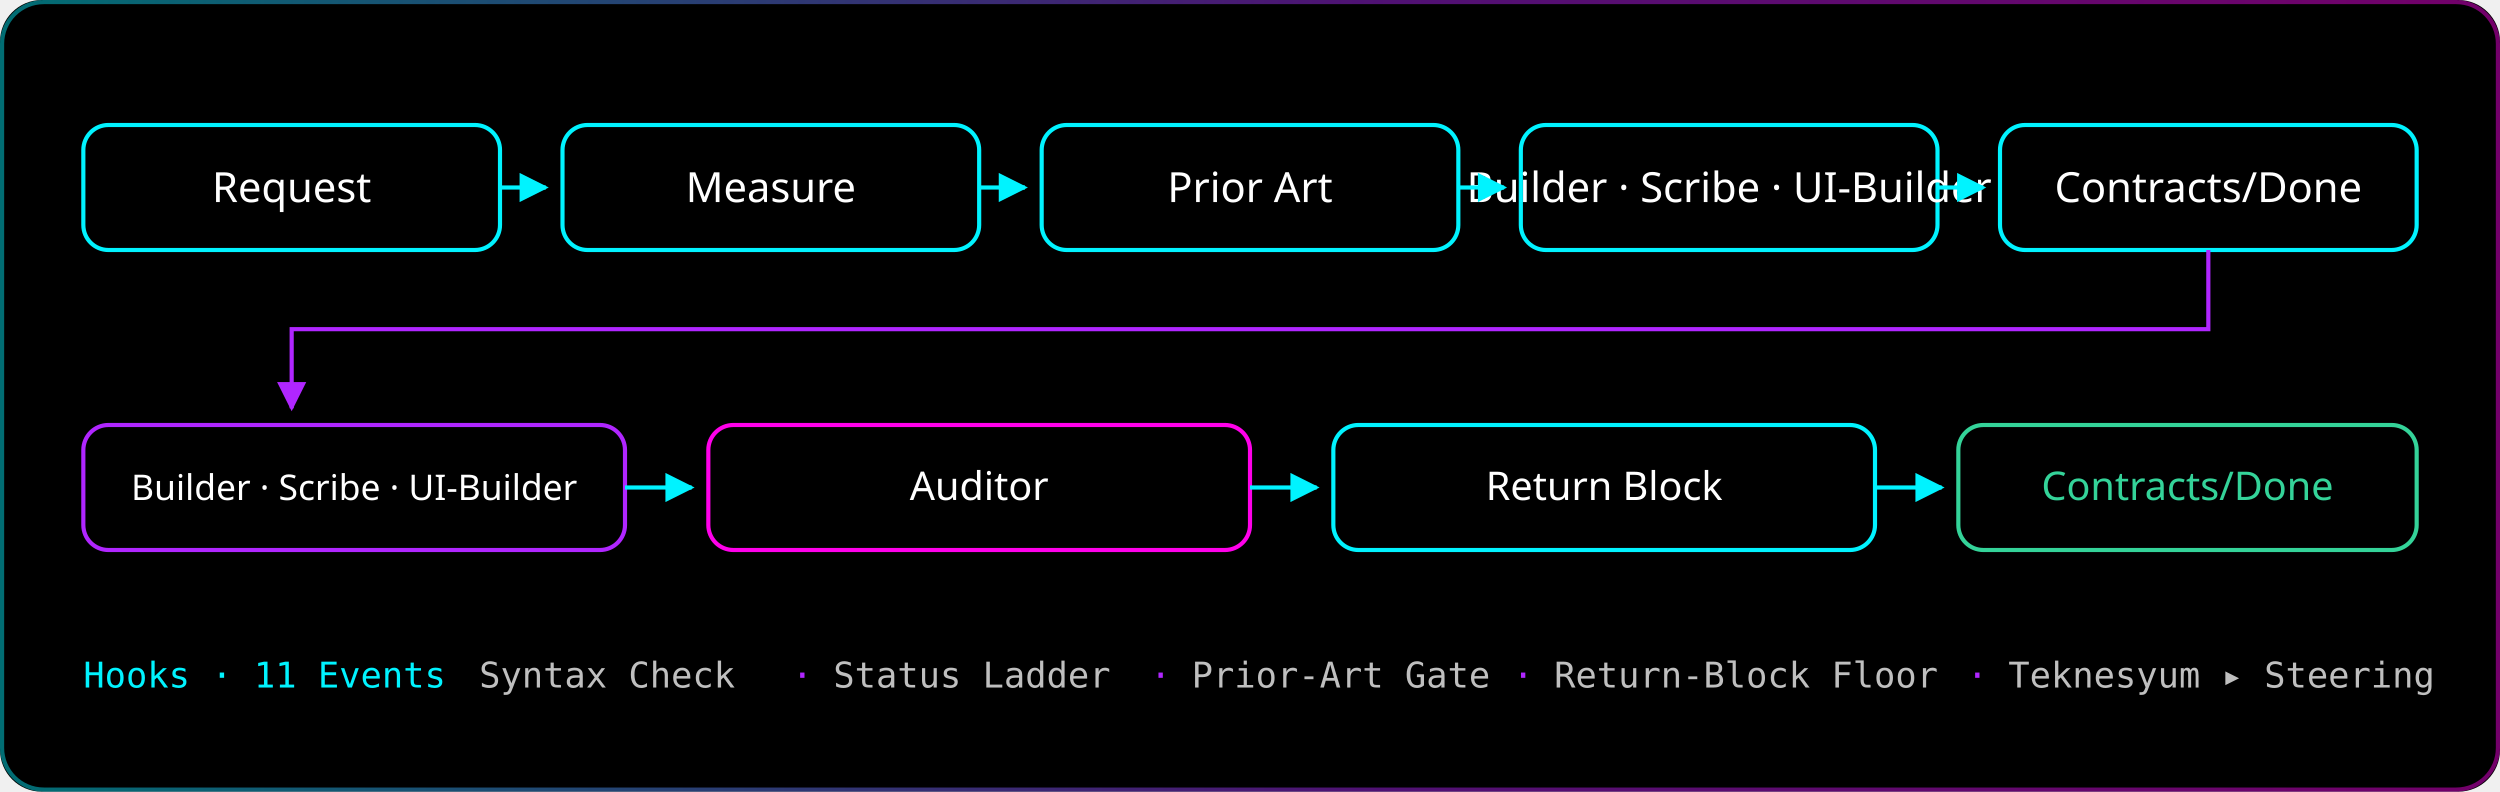
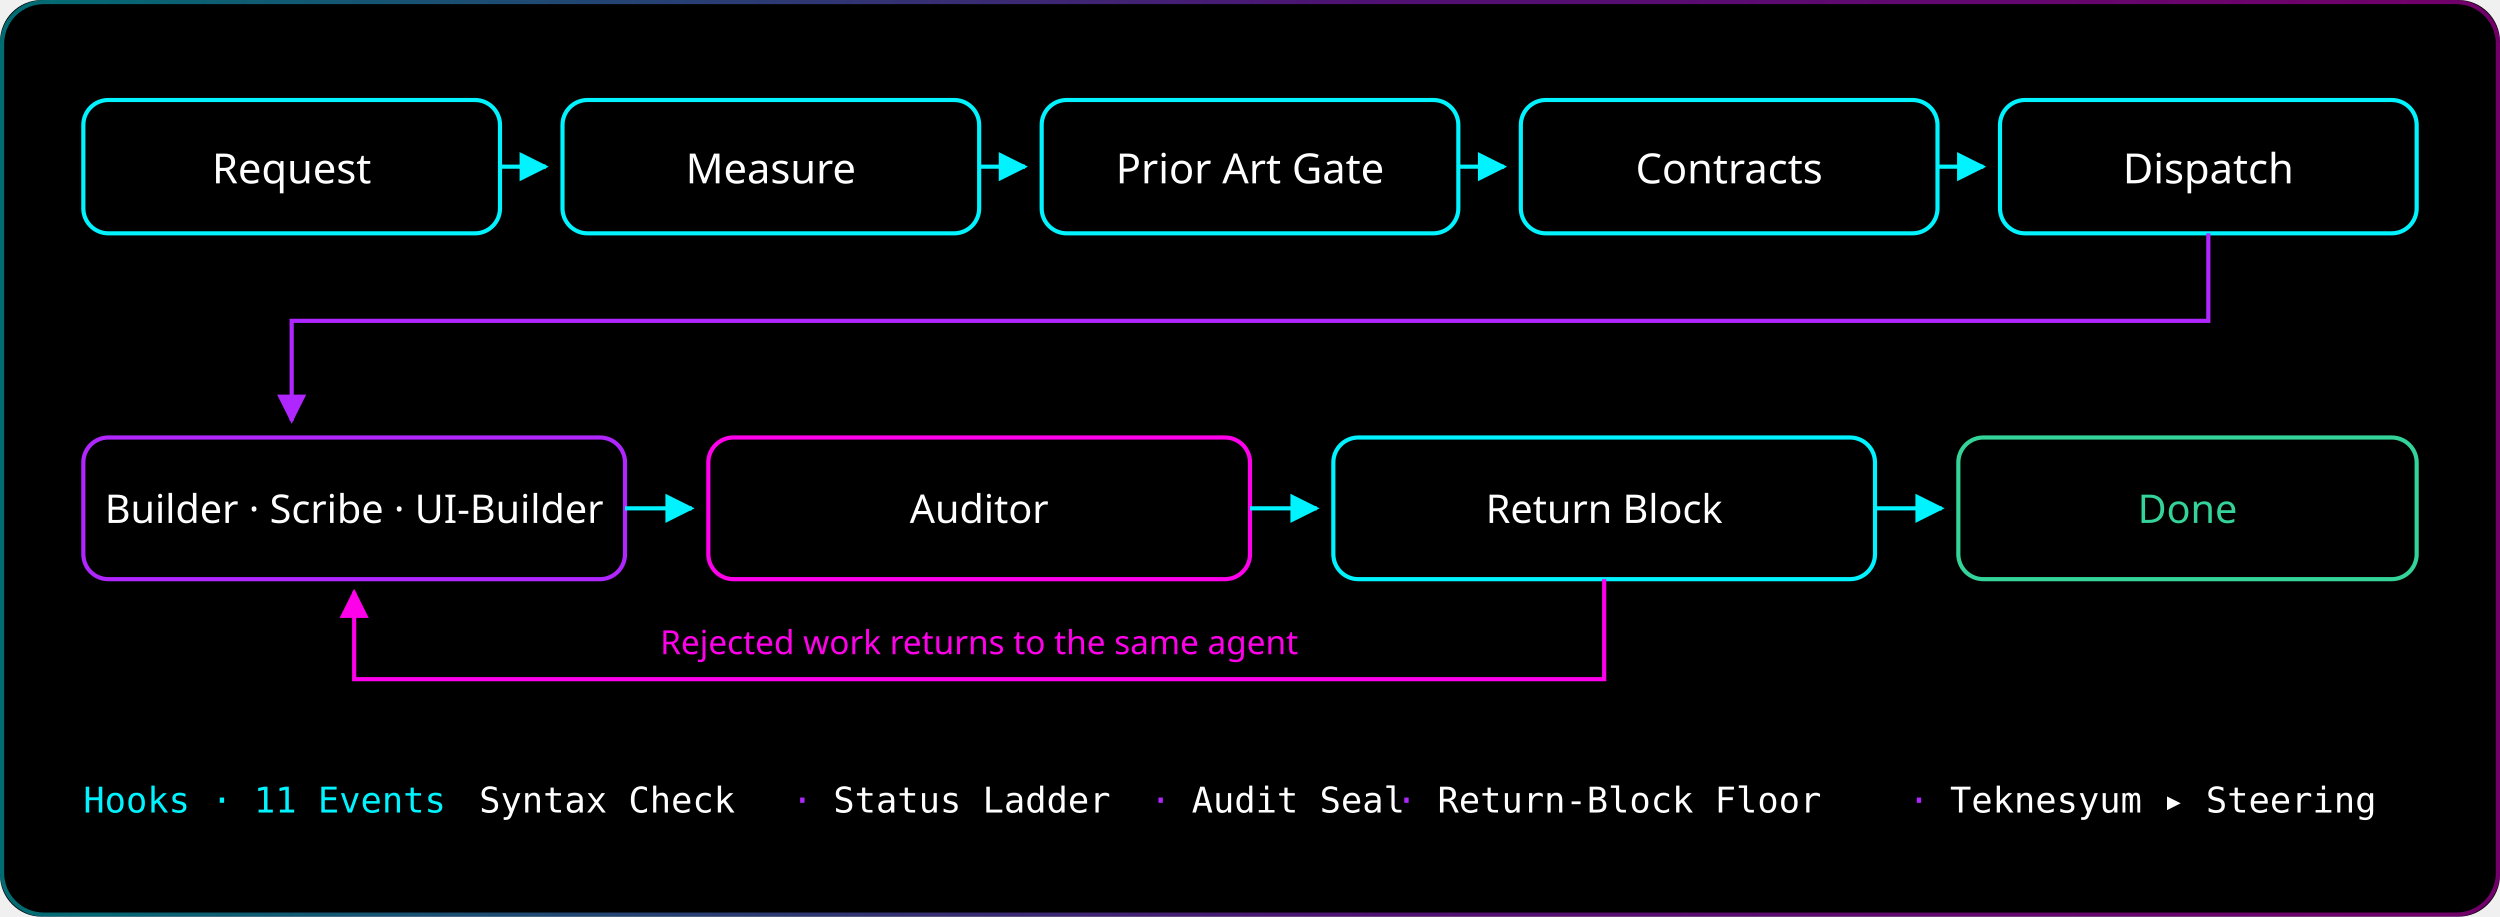
- <svg xmlns="http://www.w3.org/2000/svg" viewBox="0 0 1200 380" width="1200" height="380" role="img" aria-label="Teknesyum Base flow from Request through Measure, Prior Art, contracts, agents, Auditor, Return Block, and Contracts/Done">
+ <svg xmlns="http://www.w3.org/2000/svg" viewBox="0 0 1200 440" width="1200" height="440" role="img" aria-label="Teknesyum Base architecture: Request, Measure, Prior Art gate, Contracts, agents, Auditor, Return Block, and Done">
  <defs>
    <linearGradient id="neon" x1="0" y1="0" x2="1" y2="0">
      <stop offset="0%" stop-color="#00f3ff" />
      <stop offset="55%" stop-color="#b026ff" />
      <stop offset="100%" stop-color="#ff00ea" />
    </linearGradient>
-     <marker id="ar" viewBox="0 0 10 10" refX="9" refY="5" markerWidth="7" markerHeight="7" orient="auto">
+     <marker id="blue-arrow" viewBox="0 0 10 10" refX="9" refY="5" markerWidth="7" markerHeight="7" orient="auto">
      <path d="M0 0 L10 5 L0 10 z" fill="#00f3ff" />
    </marker>
-     <marker id="arm" viewBox="0 0 10 10" refX="9" refY="5" markerWidth="7" markerHeight="7" orient="auto">
+     <marker id="purple-arrow" viewBox="0 0 10 10" refX="9" refY="5" markerWidth="7" markerHeight="7" orient="auto">
      <path d="M0 0 L10 5 L0 10 z" fill="#b026ff" />
    </marker>
+     <marker id="pink-arrow" viewBox="0 0 10 10" refX="9" refY="5" markerWidth="7" markerHeight="7" orient="auto">
+       <path d="M0 0 L10 5 L0 10 z" fill="#ff00ea" />
+     </marker>
  </defs>
-   <rect x="0" y="0" width="1200" height="380" rx="20" fill="#000000" />
-   <rect x="1" y="1" width="1198" height="378" rx="20" fill="none" stroke="url(#neon)" stroke-width="2" opacity="0.45" />
-   <g font-family="Segoe UI, system-ui, sans-serif" font-size="20" fill="#ffffff" text-anchor="middle">
+   <rect width="1200" height="440" rx="20" fill="#000000" />
+   <rect x="1" y="1" width="1198" height="438" rx="20" fill="none" stroke="url(#neon)" stroke-width="2" opacity="0.45" />
+   <g font-family="Segoe UI, system-ui, sans-serif" text-anchor="middle" fill="#ffffff">
    <g stroke="#00f3ff" stroke-width="2" fill="#000000">
-       <rect x="40" y="60" width="200" height="60" rx="12" />
-       <rect x="270" y="60" width="200" height="60" rx="12" />
-       <rect x="500" y="60" width="200" height="60" rx="12" />
-       <rect x="730" y="60" width="200" height="60" rx="12" />
-       <rect x="960" y="60" width="200" height="60" rx="12" />
+       <rect x="40" y="48" width="200" height="64" rx="12" />
+       <rect x="270" y="48" width="200" height="64" rx="12" />
+       <rect x="500" y="48" width="200" height="64" rx="12" />
+       <rect x="730" y="48" width="200" height="64" rx="12" />
+       <rect x="960" y="48" width="200" height="64" rx="12" />
    </g>
-     <text x="140" y="97">Request</text>
-     <text x="370" y="97">Measure</text>
-     <text x="600" y="97">Prior Art</text>
-     <text x="830" y="97">Builder · Scribe · UI-Builder</text>
-     <text x="1060" y="97">Contracts/Done</text>
-     <g stroke="#00f3ff" stroke-width="2" marker-end="url(#ar)" fill="none">
-       <path d="M240 90 L262 90" />
-       <path d="M470 90 L492 90" />
-       <path d="M700 90 L722 90" />
-       <path d="M930 90 L952 90" />
+     <g font-size="20">
+       <text x="140" y="88">Request</text>
+       <text x="370" y="88">Measure</text>
+       <text x="600" y="88">Prior Art Gate</text>
+       <text x="830" y="88">Contracts</text>
+       <text x="1060" y="88">Dispatch</text>
    </g>
-     <path d="M1060 120 L1060 158 L140 158 L140 196" stroke="#b026ff" stroke-width="2" fill="none" marker-end="url(#arm)" />
+     <g stroke="#00f3ff" stroke-width="2" marker-end="url(#blue-arrow)" fill="none">
+       <path d="M240 80 L262 80" />
+       <path d="M470 80 L492 80" />
+       <path d="M700 80 L722 80" />
+       <path d="M930 80 L952 80" />
+     </g>
+     <path d="M1060 112 L1060 154 L140 154 L140 202" stroke="#b026ff" stroke-width="2" fill="none" marker-end="url(#purple-arrow)" />
    <g stroke-width="2" fill="#000000">
-       <rect x="40" y="204" width="260" height="60" rx="12" stroke="#b026ff" />
-       <rect x="340" y="204" width="260" height="60" rx="12" stroke="#ff00ea" />
-       <rect x="640" y="204" width="260" height="60" rx="12" stroke="#00f3ff" />
-       <rect x="940" y="204" width="220" height="60" rx="12" stroke="#34d399" />
+       <rect x="40" y="210" width="260" height="68" rx="12" stroke="#b026ff" />
+       <rect x="340" y="210" width="260" height="68" rx="12" stroke="#ff00ea" />
+       <rect x="640" y="210" width="260" height="68" rx="12" stroke="#00f3ff" />
+       <rect x="940" y="210" width="220" height="68" rx="12" stroke="#34d399" />
    </g>
    <g font-size="19">
-       <text x="170" y="240" font-size="17">Builder · Scribe · UI-Builder</text>
-       <text x="470" y="240">Auditor</text>
-       <text x="770" y="240">Return Block</text>
-       <text x="1050" y="240" fill="#34d399">Contracts/Done</text>
+       <text x="170" y="251">Builder · Scribe · UI-Builder</text>
+       <text x="470" y="251">Auditor</text>
+       <text x="770" y="251">Return Block</text>
+       <text x="1050" y="251" fill="#34d399">Done</text>
    </g>
-     <g stroke="#00f3ff" stroke-width="2" marker-end="url(#ar)" fill="none">
-       <path d="M300 234 L332 234" />
-       <path d="M600 234 L632 234" />
-       <path d="M900 234 L932 234" />
+     <g stroke="#00f3ff" stroke-width="2" marker-end="url(#blue-arrow)" fill="none">
+       <path d="M300 244 L332 244" />
+       <path d="M600 244 L632 244" />
+       <path d="M900 244 L932 244" />
    </g>
+     <path d="M770 278 L770 326 L170 326 L170 284" stroke="#ff00ea" stroke-width="2" fill="none" marker-end="url(#pink-arrow)" />
+     <text x="470" y="314" font-size="16" fill="#ff00ea">Rejected work returns to the same agent</text>
  </g>
-   <g font-family="Consolas, monospace" font-size="17" fill="#ffffff">
-     <text x="40" y="330" fill="#00f3ff">Hooks · 11 Events</text>
-     <text x="230" y="330" opacity="0.75">Syntax Check</text>
-     <text x="380" y="330" fill="#b026ff">·</text>
-     <text x="400" y="330" opacity="0.75">Status Ladder</text>
-     <text x="552" y="330" fill="#b026ff">·</text>
-     <text x="572" y="330" opacity="0.75">Prior-Art Gate</text>
-     <text x="726" y="330" fill="#b026ff">·</text>
-     <text x="746" y="330" opacity="0.75">Return-Block Floor</text>
-     <text x="944" y="330" fill="#b026ff">·</text>
-     <text x="964" y="330" opacity="0.75">Teknesyum ▸ Steering</text>
+   <g font-family="Consolas, 'Cascadia Mono', monospace" font-size="17" fill="#ffffff">
+     <text x="40" y="390" fill="#00f3ff">Hooks · 11 Events</text>
+     <text x="230" y="390">Syntax Check</text>
+     <text x="380" y="390" fill="#b026ff">·</text>
+     <text x="400" y="390">Status Ladder</text>
+     <text x="552" y="390" fill="#b026ff">·</text>
+     <text x="572" y="390">Audit Seal</text>
+     <text x="670" y="390" fill="#b026ff">·</text>
+     <text x="690" y="390">Return-Block Floor</text>
+     <text x="916" y="390" fill="#b026ff">·</text>
+     <text x="936" y="390">Teknesyum ▸ Steering</text>
  </g>
</svg>
